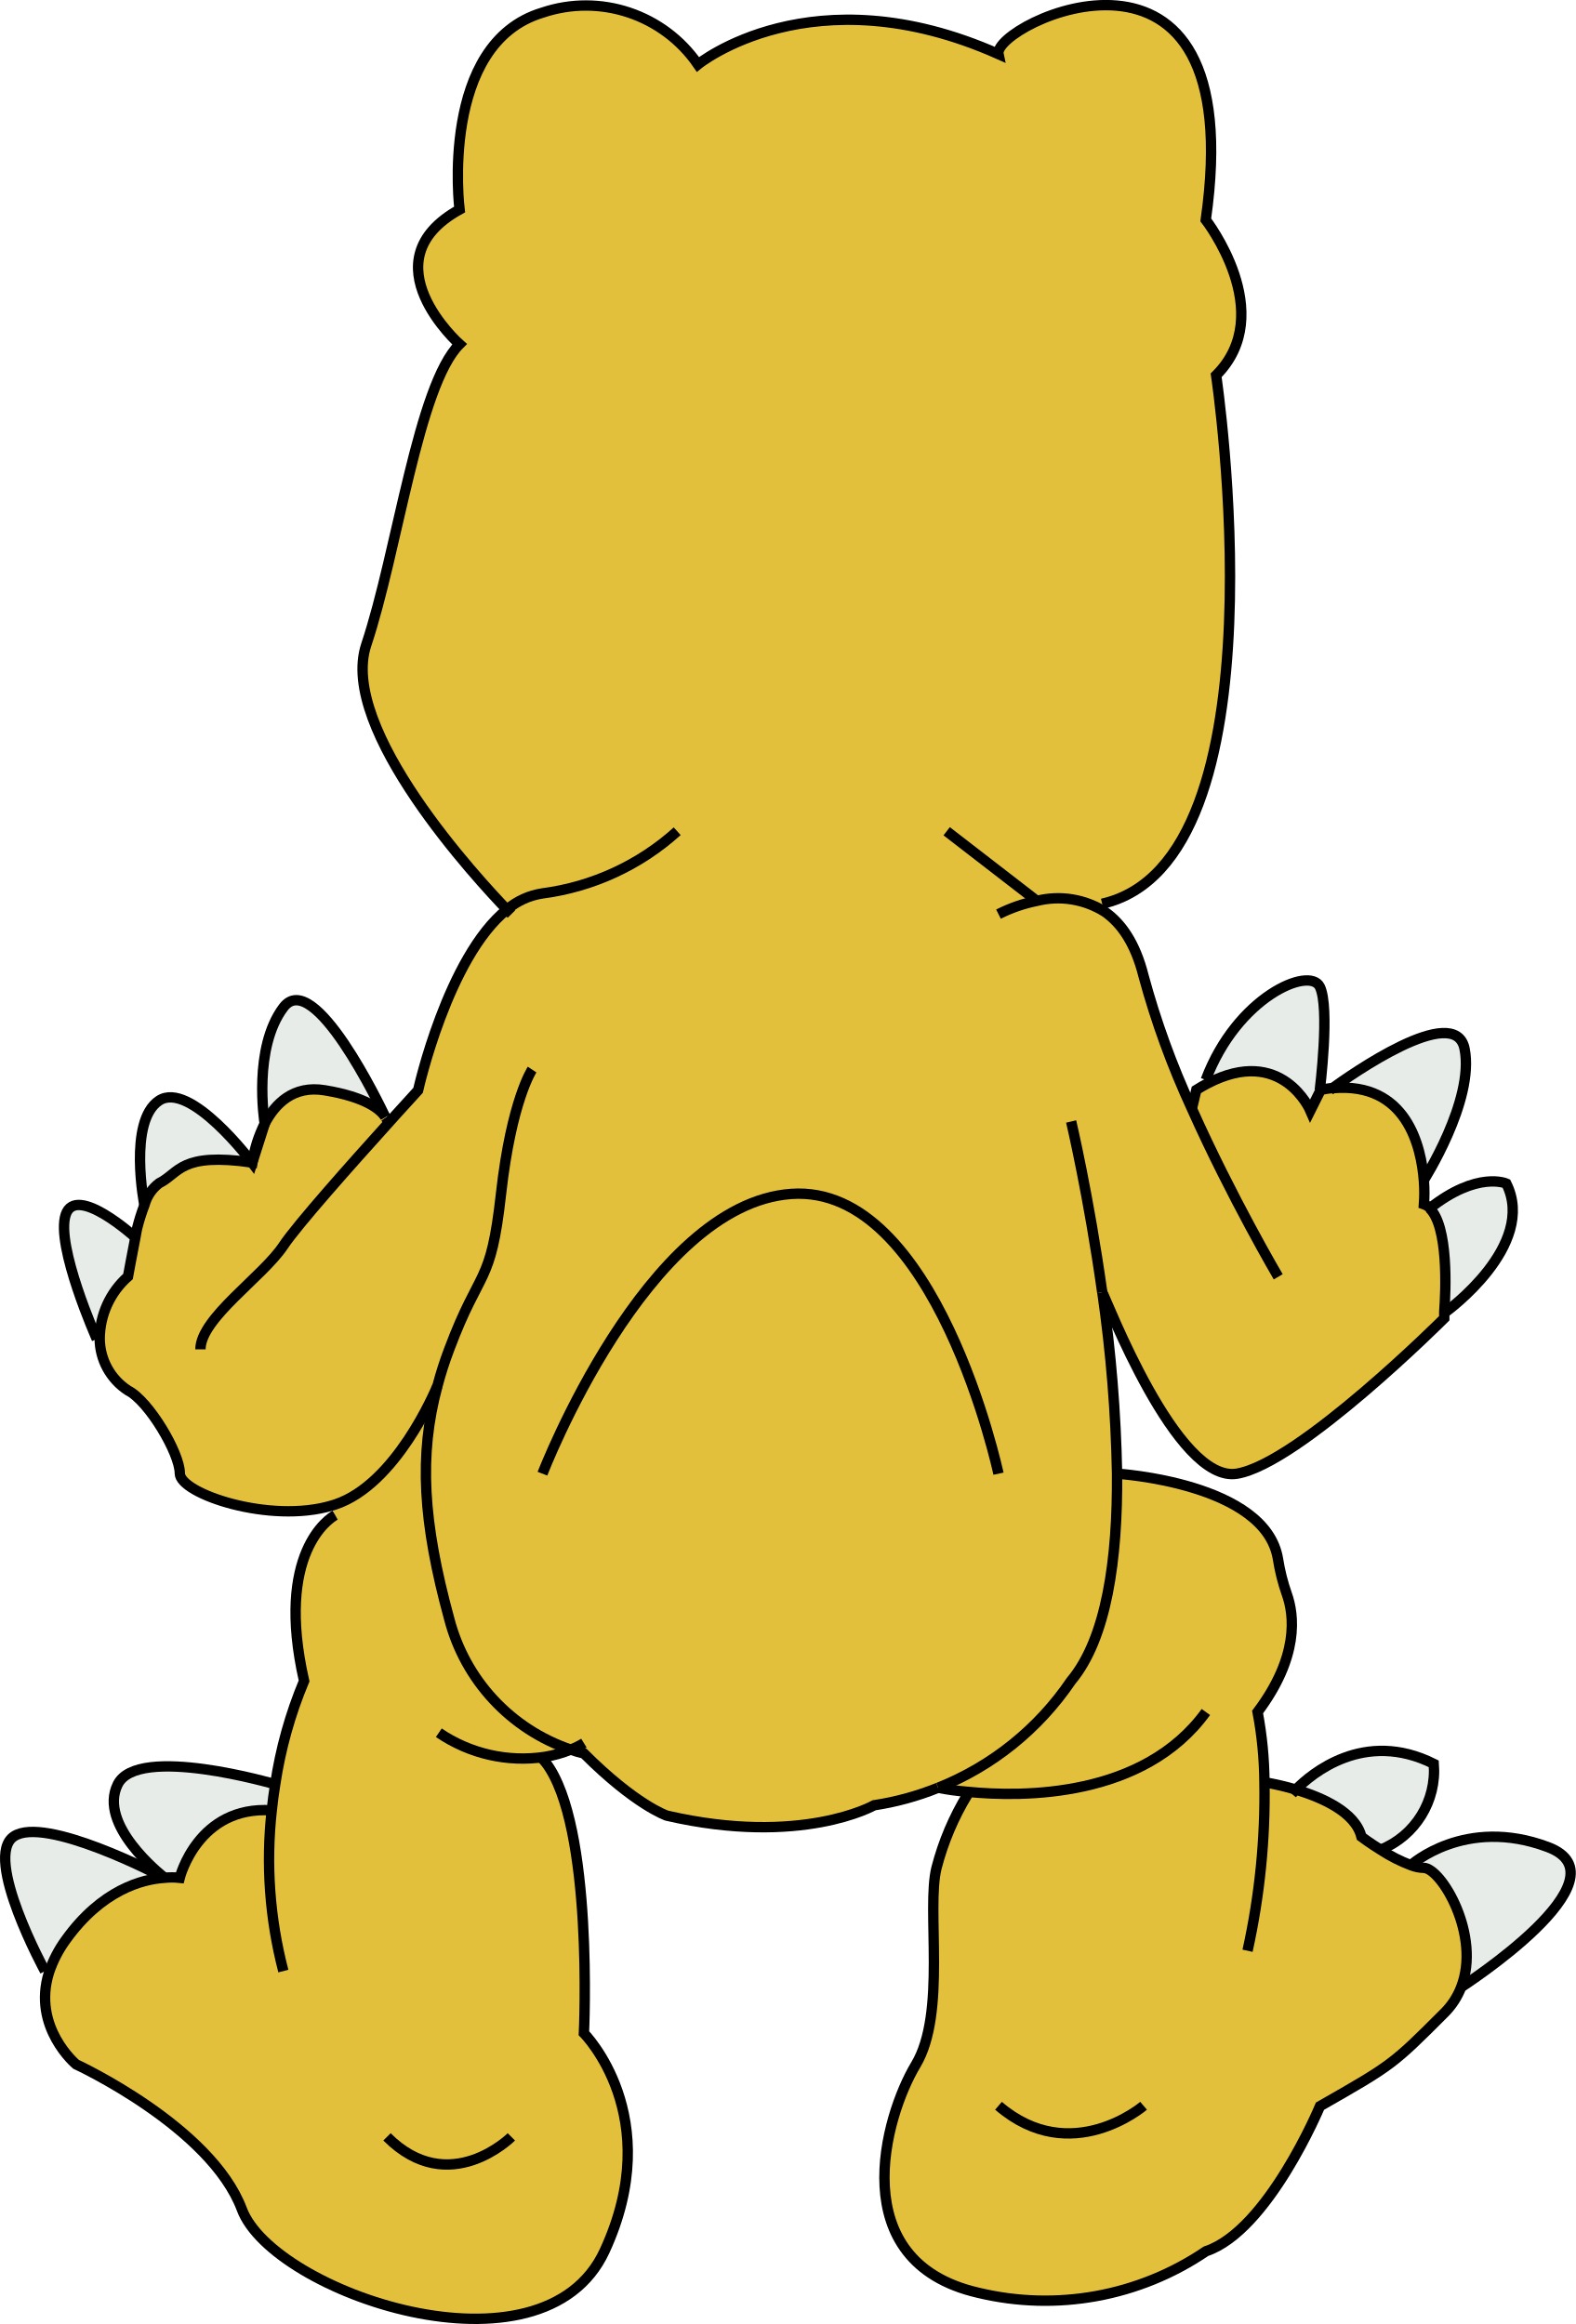
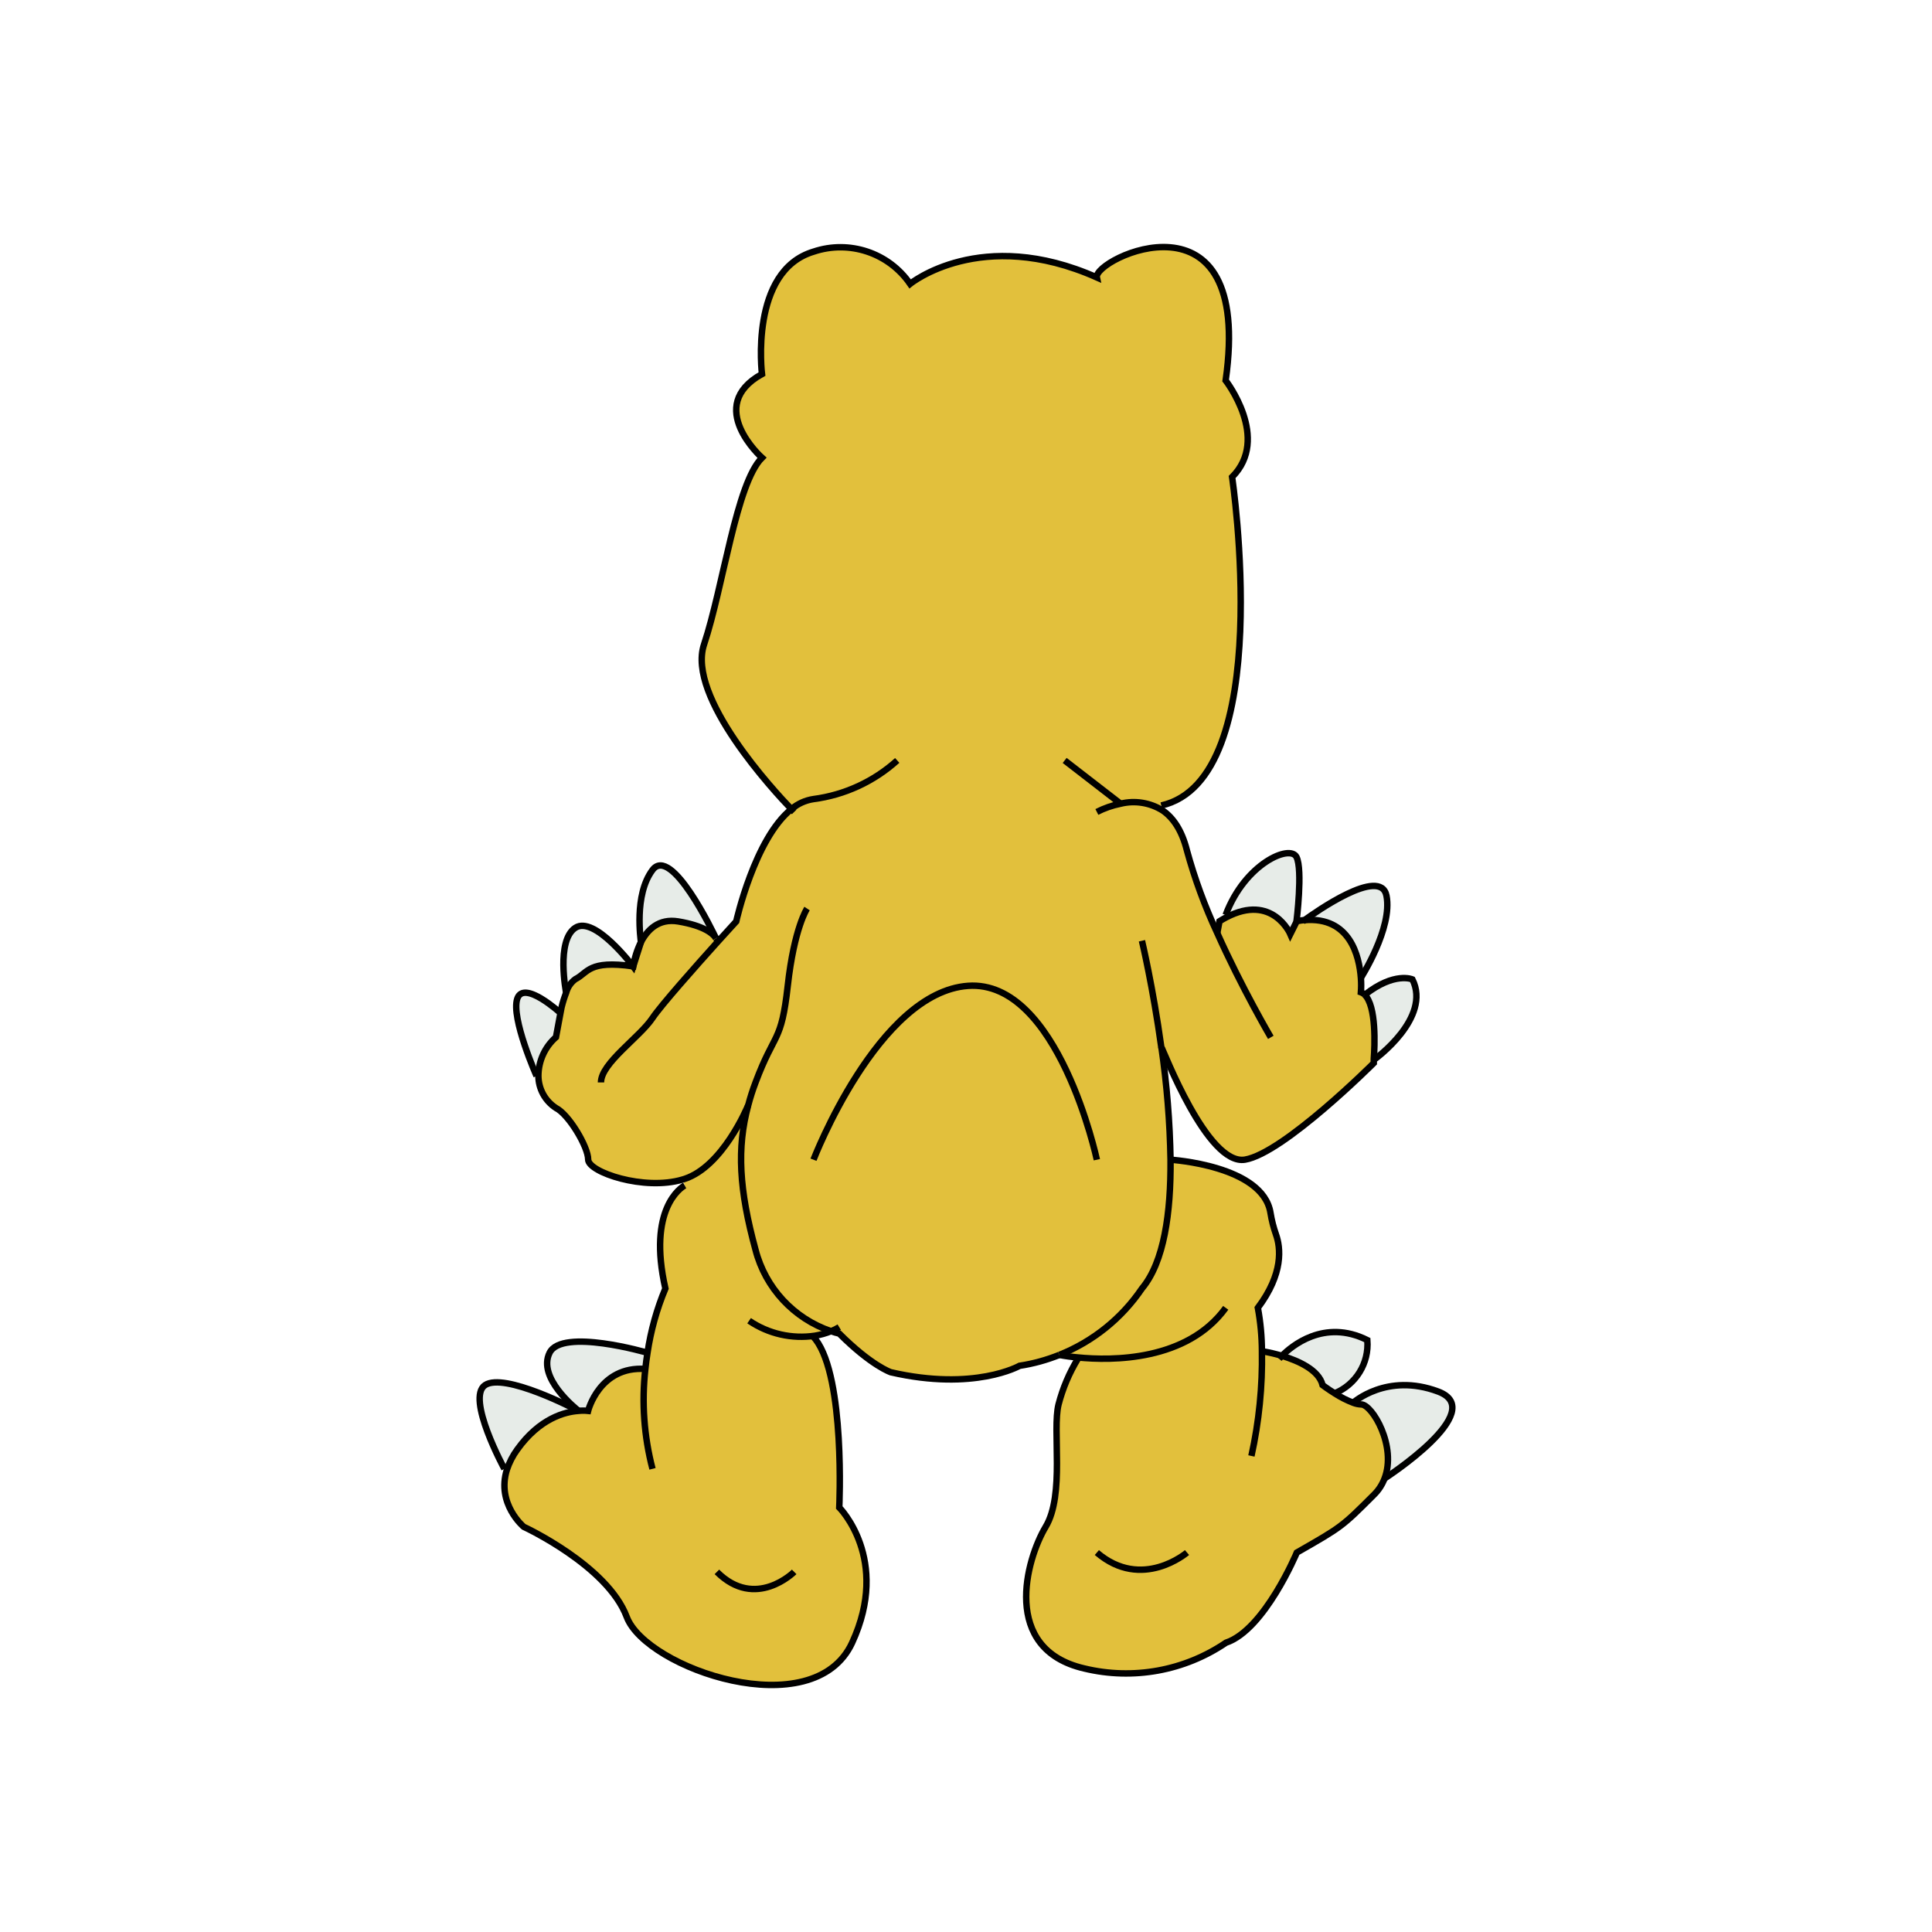
- <svg xmlns="http://www.w3.org/2000/svg" viewBox="0 0 152.04 224.28">
+ <svg xmlns="http://www.w3.org/2000/svg" viewBox="0 0 300 300">
  <defs>
-     <style>.cls-1{fill:#e7ece8;}.cls-2{fill:#e2c03c;}.cls-3{fill:none;stroke:#000;stroke-miterlimit:10;}</style>
+     <style>.cls-1,.cls-4{fill:none;}.cls-2{fill:#e7ece8;}.cls-3{fill:#e2c03c;}.cls-4{stroke:#000;stroke-miterlimit:10;}</style>
  </defs>
  <g id="Capa_2" data-name="Capa 2">
+     <g id="img_bg" data-name="img bg">
+       <rect class="cls-1" width="300" height="300" />
+     </g>
    <g id="N">
-       <path class="cls-1" d="M149.34,178.22c8,3-8.39,13.54-8.39,13.54,2-5-1.91-11.54-3.61-11.54a3.73,3.73,0,0,1-1.21-.25S141.34,175.22,149.34,178.22Z" />
-       <path class="cls-1" d="M145.34,114.22c3,6-5.84,12.38-5.84,12.38h-.11c.15-2,.43-8.25-1.43-10C142.56,113,145.34,114.22,145.34,114.22Z" />
-       <path class="cls-1" d="M141.34,101.22c1,5-4,12.79-4,12.79h0c-.25-3.42-1.7-9.58-8.74-9C130.2,103.86,140.42,96.62,141.34,101.22Z" />
-       <path class="cls-1" d="M138.34,170.22a8.23,8.23,0,0,1-5.11,8.28c-1.08-.67-1.89-1.28-1.89-1.28-.59-2.38-3.78-3.78-6.28-4.54C126.51,171.21,131.61,166.85,138.34,170.22Z" />
-       <path class="cls-2" d="M127.34,105.22c.42-.08.83-.13,1.22-.17,7-.62,8.49,5.54,8.74,9a15.19,15.19,0,0,1,0,2.21,1.69,1.69,0,0,1,.61.38h0c1.86,1.74,1.58,8,1.43,10,0,.4,0,.63,0,.63s-14,14-20,15c-5.83,1-12.61-17-13-17.5a140.86,140.86,0,0,1,1.42,17.5c.06,8.26-1,15.89-4.44,20a28.07,28.07,0,0,1-12.82,10.31h0a27.37,27.37,0,0,1-6.17,1.69s-7,4-20,1c0,0-3-1-8-6a11.55,11.55,0,0,1-1.28-.37,18.14,18.14,0,0,1-11.72-12.63c-2.55-9.34-2.93-15.8-1.14-22.44h0c-.23.55-4,9.5-9.85,11.44l-.32.1c-6,1.8-14.68-1.14-14.68-3.1s-3-7-5-8a6,6,0,0,1-2.73-5,8.06,8.06,0,0,1,2.73-6s.45-2.45.72-3.81c.08-.47.15-.8.17-.88a19,19,0,0,1,.71-2.24,3.87,3.87,0,0,1,1.4-2.07c2-1,2-3,9-2l1.2-3.77h0c1-1.91,2.75-3.73,5.8-3.22,4,.66,5.37,1.86,5.84,2.58l0,0a1.28,1.28,0,0,1,.23.57l.69-.77,2.21-2.43s2.86-12.86,8.57-17.44c-2.62-2.72-16.29-17.41-13.57-25.56,3-9,5-25,9-29,0,0-9-8,0-13,0,0-2-16,8-19a13.12,13.12,0,0,1,15,5s11-9,29-1c-.62-2.9,24.38-14.91,20,16,0,0,7,9,1,15,0,0,7,46.91-11,51l.22.81c1.57,1.1,2.93,3,3.73,6.2A81.13,81.13,0,0,0,115,107l.33-1.78c.36-.23.72-.43,1.06-.61,7.21-3.77,9.94,2.61,9.94,2.61Z" />
-       <path class="cls-1" d="M127.34,105.22l-1,2s-2.73-6.38-9.94-2.61l-.06-.39c3-8,10-11,11-9S127.34,105.22,127.34,105.22Z" />
-       <path class="cls-2" d="M122,172h0a25.08,25.08,0,0,1,3.08.72c2.5.76,5.69,2.16,6.28,4.54,0,0,.81.61,1.89,1.28a14.93,14.93,0,0,0,2.9,1.47,3.73,3.73,0,0,0,1.21.25c1.7,0,5.58,6.52,3.61,11.54a7.08,7.08,0,0,1-1.61,2.46c-5,5-5,5-12,9,0,0-5,12-11,14a27.62,27.62,0,0,1-22,4c-13-3-9-17-6-22s1-15,2-19a26.26,26.26,0,0,1,3-7.09l0-.21a26.24,26.24,0,0,1-2.84-.39,28.07,28.07,0,0,0,12.82-10.31c3.43-4.11,4.5-11.74,4.44-20,0,0,14.35.87,15.53,8.25a19,19,0,0,0,.84,3.34c.75,2.08,1.19,6.08-2.81,11.41A38,38,0,0,1,122,172Z" />
-       <path class="cls-2" d="M32.3,146.24l-.28-.92.32-.1c5.81-1.94,9.62-10.89,9.85-11.44h0c-1.79,6.64-1.41,13.1,1.14,22.44a18.14,18.14,0,0,0,11.72,12.63,11.52,11.52,0,0,1-2.49.7l.1.57c4.63,6.06,3.67,26.1,3.67,26.1s8,8,2,21-32,4-35-4-16-14-16-14-4.27-3.56-2.61-8.87a11.39,11.39,0,0,1,1.61-3.13c3.48-4.86,7.43-5.87,9.52-6a7,7,0,0,1,1.48,0s1.76-7,8.88-6.51c.09-.86.2-1.7.33-2.49a41.9,41.9,0,0,1,2.79-10C26.49,149.87,31.76,146.54,32.3,146.24Z" />
-       <path class="cls-1" d="M27.34,97.22c2.9-3.87,9.42,9.68,9.84,10.58-.47-.72-1.86-1.92-5.84-2.58-3.05-.51-4.81,1.31-5.8,3.22C25.49,108.11,24.41,101.13,27.34,97.22Z" />
-       <path class="cls-1" d="M11.34,172.22c2-4,15.21,0,15.21,0-.13.79-.24,1.63-.33,2.49-7.12-.52-8.88,6.51-8.88,6.51a7,7,0,0,0-1.48,0h0C15.45,180.88,9.41,176.09,11.34,172.22Z" />
-       <path class="cls-1" d="M15.84,181.19h0c-2.09.15-6,1.16-9.52,6a11.39,11.39,0,0,0-1.61,3.13l-.39-.13s-6-11-3-13S15.25,180.89,15.84,181.19Z" />
-       <path class="cls-1" d="M15.34,114.22a3.87,3.87,0,0,0-1.4,2.07h0s-1.59-8.07,1.41-10.07,9,6,9,6C17.34,111.22,17.34,113.22,15.34,114.22Z" />
-       <path class="cls-1" d="M9.34,129.22s-4-9-3-12,6.71,2.19,6.71,2.19h0c-.27,1.36-.72,3.81-.72,3.81a8.06,8.06,0,0,0-2.73,6Z" />
-       <path class="cls-3" d="M52.34,142.22s10-26,24-27,20,27,20,27" />
-       <path class="cls-3" d="M49.34,88.22l-.43-.44c-2.62-2.72-16.29-17.41-13.57-25.56,3-9,5-25,9-29,0,0-9-8,0-13,0,0-2-16,8-19a13.12,13.12,0,0,1,15,5s11-9,29-1c-.62-2.9,24.38-14.91,20,16,0,0,7,9,1,15,0,0,7,46.91-11,51h0" />
-       <path class="cls-3" d="M96.34,88.22a14.43,14.43,0,0,1,3.7-1.28A8.46,8.46,0,0,1,106.61,88c1.57,1.1,2.93,3,3.73,6.2A81.13,81.13,0,0,0,115,107c3.86,8.62,8.33,16.22,8.33,16.22" />
-       <path class="cls-3" d="M90.51,172.53a27.37,27.37,0,0,1-6.17,1.69s-7,4-20,1c0,0-3-1-8-6a11.55,11.55,0,0,1-1.28-.37,18.14,18.14,0,0,1-11.72-12.63c-2.55-9.34-2.93-15.8-1.14-22.44a34.85,34.85,0,0,1,1.14-3.56c3-8,4-6,5-15s3-12,3-12" />
-       <path class="cls-3" d="M106.36,124.72a140.86,140.86,0,0,1,1.42,17.5c.06,8.26-1,15.89-4.44,20a28.07,28.07,0,0,1-12.82,10.31" />
-       <path class="cls-3" d="M65.34,80.22a24.06,24.06,0,0,1-13,6,6.83,6.83,0,0,0-3.43,1.56c-5.71,4.58-8.57,17.44-8.57,17.44l-2.21,2.43-.69.77c-3.41,3.78-8.77,9.79-10.1,11.8-2,3-8,7-8,10" />
-       <path class="cls-3" d="M37.21,107.85a1.28,1.28,0,0,1,.23.57" />
-       <path class="cls-3" d="M25.54,108.44c1-1.91,2.75-3.73,5.8-3.22,4,.66,5.37,1.86,5.84,2.58" />
-       <path class="cls-3" d="M42.2,133.75a.08.08,0,0,1,0,0c-.23.55-4,9.5-9.85,11.44l-.32.1c-6,1.8-14.68-1.14-14.68-3.1s-3-7-5-8a6,6,0,0,1-2.73-5,8.06,8.06,0,0,1,2.73-6s.45-2.45.72-3.81c.08-.47.15-.8.17-.88a19,19,0,0,1,.71-2.24,3.87,3.87,0,0,1,1.4-2.07c2-1,2-3,9-2a12.52,12.52,0,0,1,1.2-3.77" />
-       <path class="cls-3" d="M9.34,129.22s-4-9-3-12,6.71,2.19,6.71,2.19" />
-       <path class="cls-3" d="M13.93,116.29s-1.59-8.07,1.41-10.07,9,6,9,6l1.2-3.77h0c-.05-.33-1.13-7.31,1.8-11.22s9.42,9.68,9.84,10.58l0,0" />
-       <path class="cls-3" d="M138,116.6a1.69,1.69,0,0,0-.61-.38,15.19,15.19,0,0,0,0-2.21c-.25-3.42-1.7-9.58-8.74-9-.39,0-.8.09-1.22.17l-1,2s-2.73-6.38-9.94-2.61c-.34.18-.7.38-1.06.61L115,107" />
-       <path class="cls-3" d="M106.35,124.72s0,0,0,0c.37.55,7.15,18.47,13,17.5,6-1,20-15,20-15s0-.23,0-.63c.15-2,.43-8.25-1.43-10" />
-       <path class="cls-3" d="M106.35,124.72h0c-1.3-9.29-3-16.49-3-16.49" />
-       <path class="cls-3" d="M139.5,126.6s8.84-6.38,5.84-12.38c0,0-2.78-1.25-7.38,2.38h0" />
-       <path class="cls-3" d="M137.31,114s5-7.79,4-12.79c-.92-4.6-11.14,2.64-12.78,3.83l-.22.17" />
-       <path class="cls-3" d="M127.34,105.22s1-8,0-10-8,1-11,9" />
-       <path class="cls-3" d="M32.34,146.22l0,0c-.54.3-5.81,3.63-3,16a41.9,41.9,0,0,0-2.79,10c-.13.79-.24,1.63-.33,2.49a42.81,42.81,0,0,0,1.12,15.51" />
-       <path class="cls-3" d="M56.34,168.22a7.54,7.54,0,0,1-1.28.63,11.52,11.52,0,0,1-2.49.7,14.37,14.37,0,0,1-10.23-2.33" />
-       <path class="cls-3" d="M52.34,169.73l.33.39c4.63,6.06,3.67,26.1,3.67,26.1s8,8,2,21-32,4-35-4-16-14-16-14-4.27-3.56-2.61-8.87a11.39,11.39,0,0,1,1.61-3.13c3.48-4.86,7.43-5.87,9.52-6a7,7,0,0,1,1.48,0s1.76-7,8.88-6.51" />
-       <path class="cls-3" d="M15.86,181.2h0c-.39-.31-6.43-5.1-4.5-9s15.21,0,15.21,0" />
-       <path class="cls-3" d="M4.34,190.22s-6-11-3-13,13.91,3.67,14.5,4" />
-       <path class="cls-3" d="M107.78,142.22s14.35.87,15.53,8.25a19,19,0,0,0,.84,3.34c.75,2.08,1.19,6.08-2.81,11.41A38,38,0,0,1,122,172a69.76,69.76,0,0,1-1.63,16.26" />
-       <path class="cls-3" d="M90.51,172.53h0a26.24,26.24,0,0,0,2.84.39c5.36.54,17,.58,23-7.7" />
-       <path class="cls-3" d="M122,172a25.08,25.08,0,0,1,3.08.72c2.5.76,5.69,2.16,6.28,4.54,0,0,.81.61,1.89,1.28a14.93,14.93,0,0,0,2.9,1.47,3.73,3.73,0,0,0,1.21.25c1.7,0,5.58,6.52,3.61,11.54a7.08,7.08,0,0,1-1.61,2.46c-5,5-5,5-12,9,0,0-5,12-11,14a27.62,27.62,0,0,1-22,4c-13-3-9-17-6-22s1-15,2-19a26.26,26.26,0,0,1,3-7.09" />
-       <path class="cls-3" d="M110.34,203.22s-7,6-14,0" />
-       <path class="cls-3" d="M49.34,206.22s-6,6-12,0" />
-       <path class="cls-3" d="M124.65,173.13s.14-.17.41-.45c1.45-1.47,6.55-5.83,13.28-2.46a8.23,8.23,0,0,1-5.11,8.28" />
-       <path class="cls-3" d="M136.13,180s5.21-4.75,13.21-1.75S141,191.76,141,191.76" />
-       <line class="cls-3" x1="100.04" y1="86.94" x2="91.34" y2="80.22" />
+       <path class="cls-2" d="M87.91,154.15s-1.59-8.07,1.41-10.07,9,6,9,6c-7-1-7,1-9,2A3.82,3.82,0,0,0,87.91,154.15Z" />
+       <path class="cls-2" d="M80.32,155.08c1-3,6.71,2.19,6.71,2.19-.26,1.36-.71,3.81-.71,3.81a8.06,8.06,0,0,0-2.73,6h-.27S79.32,158.08,80.32,155.08Z" />
+       <path class="cls-2" d="M85.32,210.08c2-4,15.21,0,15.21,0h0c-.13.79-.24,1.63-.33,2.49h0c-7.12-.51-8.88,6.51-8.88,6.51a7,7,0,0,0-1.49,0h0C89.4,218.72,83.39,213.94,85.32,210.08Z" />
+       <path class="cls-2" d="M223.32,216.08c8,3-8.4,13.55-8.4,13.55,2-5-1.9-11.55-3.6-11.55a3.79,3.79,0,0,1-1.22-.25S215.32,213.08,223.32,216.08Z" />
+       <path class="cls-2" d="M211.28,151.88c-.25-3.42-1.7-9.58-8.74-9,1.64-1.19,11.86-8.43,12.78-3.83,1,5-4,12.8-4,12.8Z" />
+       <path class="cls-2" d="M201.32,143.08l-1,2s-2.74-6.37-9.94-2.61l-.06-.39c3-8,10-11,11-9S201.32,143.08,201.32,143.08Z" />
+       <path class="cls-2" d="M99.52,146.3c0-.33-1.13-7.31,1.8-11.22s9.5,9.84,9.85,10.6c-.46-.72-1.83-1.93-5.85-2.6C102.27,142.57,100.51,144.39,99.52,146.3Z" />
+       <path class="cls-3" d="M129,206.71a18.14,18.14,0,0,1-11.72-12.63c-2.55-9.34-2.93-15.8-1.14-22.44h0c-.23.55-4,9.5-9.85,11.44l-.32.1c-6,1.8-14.68-1.14-14.68-3.1s-3-7-5-8a6,6,0,0,1-2.73-5,8.06,8.06,0,0,1,2.73-6s.45-2.45.71-3.81c.09-.46.15-.8.17-.87a18.59,18.59,0,0,1,.71-2.25,3.82,3.82,0,0,1,1.41-2.07c2-1,2-3,9-2l1.2-3.77h0c1-1.91,2.75-3.73,5.8-3.22,4,.67,5.39,1.88,5.85,2.6l0,0a1.32,1.32,0,0,1,.22.57l.69-.76,2.22-2.44s2.86-12.86,8.57-17.44c-2.62-2.72-16.29-17.41-13.57-25.56,3-9,5-25,9-29,0,0-9-8,0-13,0,0-2-16,8-19a13.12,13.12,0,0,1,15,5s11-9,29-1c-.62-2.89,24.38-14.9,20,16,0,0,7,9,1,15,0,0,7,46.91-11,51l.22.81c1.57,1.1,2.93,3,3.73,6.2A81,81,0,0,0,189,144.85l.33-1.77c.36-.22.72-.43,1.06-.61,7.2-3.76,9.94,2.61,9.94,2.61l1-2c.43-.08.83-.13,1.22-.17,7-.61,8.49,5.55,8.74,9a15,15,0,0,1,0,2.2,1.69,1.69,0,0,1,.61.38h0c1.86,1.74,1.58,8,1.43,10,0,.4,0,.63,0,.63s-14,14-20,15c-5.83,1-12.61-16.95-13-17.5a137.12,137.12,0,0,1,1.42,17.5c.06,8.26-1,15.89-4.44,20a28.07,28.07,0,0,1-12.82,10.31h0a27.52,27.52,0,0,1-6.17,1.69s-7,4-20,1c0,0-3-1-8-6A11.55,11.55,0,0,1,129,206.71Z" />
+       <path class="cls-3" d="M126.55,207.41l.1.58c4.63,6.05,3.67,26.09,3.67,26.09s8,8,2,21-32,4-35-4-16-14-16-14-4.27-3.56-2.61-8.87a11.39,11.39,0,0,1,1.61-3.13c3.47-4.85,7.42-5.86,9.51-6a7,7,0,0,1,1.49,0s1.76-7,8.88-6.51h0c.09-.86.2-1.7.33-2.49a41.65,41.65,0,0,1,2.78-10c-2.85-12.35,2.42-15.68,3-16l-.28-.92.32-.1c5.81-1.94,9.62-10.89,9.85-11.44h0c-1.79,6.64-1.41,13.1,1.14,22.44A18.14,18.14,0,0,0,129,206.71,11.52,11.52,0,0,1,126.55,207.41Z" />
+       <path class="cls-2" d="M219.32,152.08c3,6-5.84,12.38-5.84,12.38h-.11c.15-2,.43-8.25-1.43-10C216.54,150.84,219.32,152.08,219.32,152.08Z" />
+       <path class="cls-3" d="M167.34,210.78a26.24,26.24,0,0,1-2.84-.39,28.07,28.07,0,0,0,12.82-10.31c3.43-4.11,4.5-11.74,4.44-20,0,0,14.35.87,15.52,8.25a19.35,19.35,0,0,0,.85,3.35c.74,2.07,1.19,6.07-2.81,11.4a38,38,0,0,1,.63,6.74,25.44,25.44,0,0,1,3.09.72c2.49.76,5.69,2.16,6.28,4.54,0,0,.81.61,1.88,1.28a15.51,15.51,0,0,0,2.9,1.47,3.79,3.79,0,0,0,1.22.25c1.7,0,5.58,6.53,3.6,11.55a7,7,0,0,1-1.6,2.45c-5,5-5,5-12,9,0,0-5,12-11,14a27.62,27.62,0,0,1-22,4c-13-3-9-17-6-22s1-15,2-19a26.26,26.26,0,0,1,3-7.09Z" />
+       <path class="cls-2" d="M212.32,208.08a8.22,8.22,0,0,1-5.12,8.28c-1.07-.67-1.88-1.28-1.88-1.28-.59-2.38-3.79-3.78-6.28-4.54C200.48,209.07,205.59,204.71,212.32,208.08Z" />
+       <path class="cls-2" d="M89.81,219h0c-2.09.16-6,1.17-9.51,6a11.39,11.39,0,0,0-1.61,3.13l-.39-.13s-6-11-3-13S89.22,218.75,89.81,219Z" />
+       <path class="cls-4" d="M126.32,180.08s10-26,24-27,20,27,20,27" />
+       <path class="cls-4" d="M123.32,126.08l-.43-.44c-2.62-2.72-16.29-17.41-13.57-25.56,3-9,5-25,9-29,0,0-9-8,0-13,0,0-2-16,8-19a13.12,13.12,0,0,1,15,5s11-9,29-1c-.62-2.89,24.38-14.9,20,16,0,0,7,9,1,15,0,0,7,46.91-11,51h0" />
+       <path class="cls-4" d="M170.32,126.08A14.26,14.26,0,0,1,174,124.8a8.48,8.48,0,0,1,6.58,1.08c1.57,1.1,2.93,3,3.73,6.2A81,81,0,0,0,189,144.85c3.86,8.63,8.33,16.23,8.33,16.23" />
+       <path class="cls-4" d="M164.49,210.39a27.52,27.52,0,0,1-6.17,1.69s-7,4-20,1c0,0-3-1-8-6a11.55,11.55,0,0,1-1.28-.37,18.14,18.14,0,0,1-11.72-12.63c-2.55-9.34-2.93-15.8-1.14-22.44a34.85,34.85,0,0,1,1.14-3.56c3-8,4-6,5-15s3-12,3-12" />
+       <path class="cls-4" d="M180.34,162.58a137.12,137.12,0,0,1,1.42,17.5c.06,8.26-1,15.89-4.44,20a28.07,28.07,0,0,1-12.82,10.31" />
+       <path class="cls-4" d="M139.32,118.08a24.06,24.06,0,0,1-13,6,6.83,6.83,0,0,0-3.43,1.56c-5.71,4.58-8.57,17.44-8.57,17.44l-2.22,2.44-.69.76c-3.4,3.78-8.75,9.8-10.09,11.8-2,3-8,7-8,10" />
+       <path class="cls-4" d="M111.19,145.71a1.32,1.32,0,0,1,.22.57" />
+       <path class="cls-4" d="M99.52,146.3c1-1.91,2.75-3.73,5.8-3.22,4,.67,5.39,1.88,5.85,2.6" />
+       <path class="cls-4" d="M116.18,171.61v0c-.23.55-4,9.5-9.85,11.44l-.32.1c-6,1.8-14.68-1.14-14.68-3.1s-3-7-5-8a6,6,0,0,1-2.73-5,8.06,8.06,0,0,1,2.73-6s.45-2.45.71-3.81c.09-.46.15-.8.17-.87a18.59,18.59,0,0,1,.71-2.25,3.82,3.82,0,0,1,1.41-2.07c2-1,2-3,9-2a12.52,12.52,0,0,1,1.2-3.77" />
+       <path class="cls-4" d="M83.32,167.08s-4-9-3-12S87,157.27,87,157.27" />
+       <path class="cls-4" d="M87.91,154.15s-1.59-8.07,1.41-10.07,9,6,9,6l1.2-3.77h0c0-.33-1.13-7.31,1.8-11.22s9.5,9.84,9.85,10.6l0,0" />
+       <path class="cls-4" d="M211.93,154.46a1.69,1.69,0,0,0-.61-.38,15,15,0,0,0,0-2.2c-.25-3.42-1.7-9.58-8.74-9-.39,0-.79.09-1.22.17l-1,2s-2.74-6.37-9.94-2.61c-.34.18-.7.39-1.06.61l-.33,1.77v0" />
+       <path class="cls-4" d="M177.32,146.08s1.71,7.2,3,16.49h0c.37.55,7.15,18.47,13,17.5,6-1,20-15,20-15s0-.23,0-.63c.15-2,.43-8.25-1.43-10" />
+       <path class="cls-4" d="M213.48,164.46s8.84-6.38,5.84-12.38c0,0-2.78-1.24-7.38,2.38h0" />
+       <path class="cls-4" d="M211.29,151.88s5-7.8,4-12.8c-.92-4.6-11.14,2.64-12.78,3.83l-.22.17" />
+       <path class="cls-4" d="M201.32,143.08s1-8,0-10-8,1-11,9" />
+       <path class="cls-4" d="M106.32,184.08l0,0c-.54.3-5.81,3.63-3,16a41.65,41.65,0,0,0-2.78,10c-.13.79-.24,1.63-.33,2.49a42.57,42.57,0,0,0,1.11,15.51" />
+       <path class="cls-4" d="M130.32,206.08a7.54,7.54,0,0,1-1.28.63,11.52,11.52,0,0,1-2.49.7,14.37,14.37,0,0,1-10.23-2.33" />
+       <path class="cls-4" d="M126.32,207.6l.33.39c4.63,6.05,3.67,26.09,3.67,26.09s8,8,2,21-32,4-35-4-16-14-16-14-4.27-3.56-2.61-8.87a11.39,11.39,0,0,1,1.61-3.13c3.47-4.85,7.42-5.86,9.51-6a7,7,0,0,1,1.49,0s1.76-7,8.88-6.51" />
+       <path class="cls-4" d="M89.83,219.06h0c-.41-.33-6.42-5.11-4.49-9s15.21,0,15.21,0" />
+       <path class="cls-4" d="M78.32,228.08s-6-11-3-13,13.9,3.67,14.49,4" />
+       <path class="cls-4" d="M181.76,180.08s14.35.87,15.52,8.25a19.35,19.35,0,0,0,.85,3.35c.74,2.07,1.19,6.07-2.81,11.4a38,38,0,0,1,.63,6.74,69.76,69.76,0,0,1-1.63,16.26" />
+       <path class="cls-4" d="M164.49,210.39h0a26.24,26.24,0,0,0,2.84.39c5.36.54,17,.58,23-7.7" />
+       <path class="cls-4" d="M196,209.82a25.44,25.44,0,0,1,3.09.72c2.49.76,5.69,2.16,6.28,4.54,0,0,.81.61,1.88,1.28a15.51,15.51,0,0,0,2.9,1.47,3.79,3.79,0,0,0,1.22.25c1.7,0,5.58,6.53,3.6,11.55a7,7,0,0,1-1.6,2.45c-5,5-5,5-12,9,0,0-5,12-11,14a27.62,27.62,0,0,1-22,4c-13-3-9-17-6-22s1-15,2-19a26.26,26.26,0,0,1,3-7.09" />
+       <path class="cls-4" d="M184.32,241.08s-7,6-14,0" />
+       <path class="cls-4" d="M123.32,244.08s-6,6-12,0" />
+       <path class="cls-4" d="M198.62,211s.14-.17.42-.45c1.44-1.47,6.55-5.83,13.28-2.46a8.22,8.22,0,0,1-5.12,8.28" />
+       <path class="cls-4" d="M210.1,217.83s5.22-4.75,13.22-1.75-8.4,13.55-8.4,13.55" />
+       <polyline class="cls-4" points="174.02 124.81 174.01 124.8 165.32 118.08" />
    </g>
  </g>
</svg>
